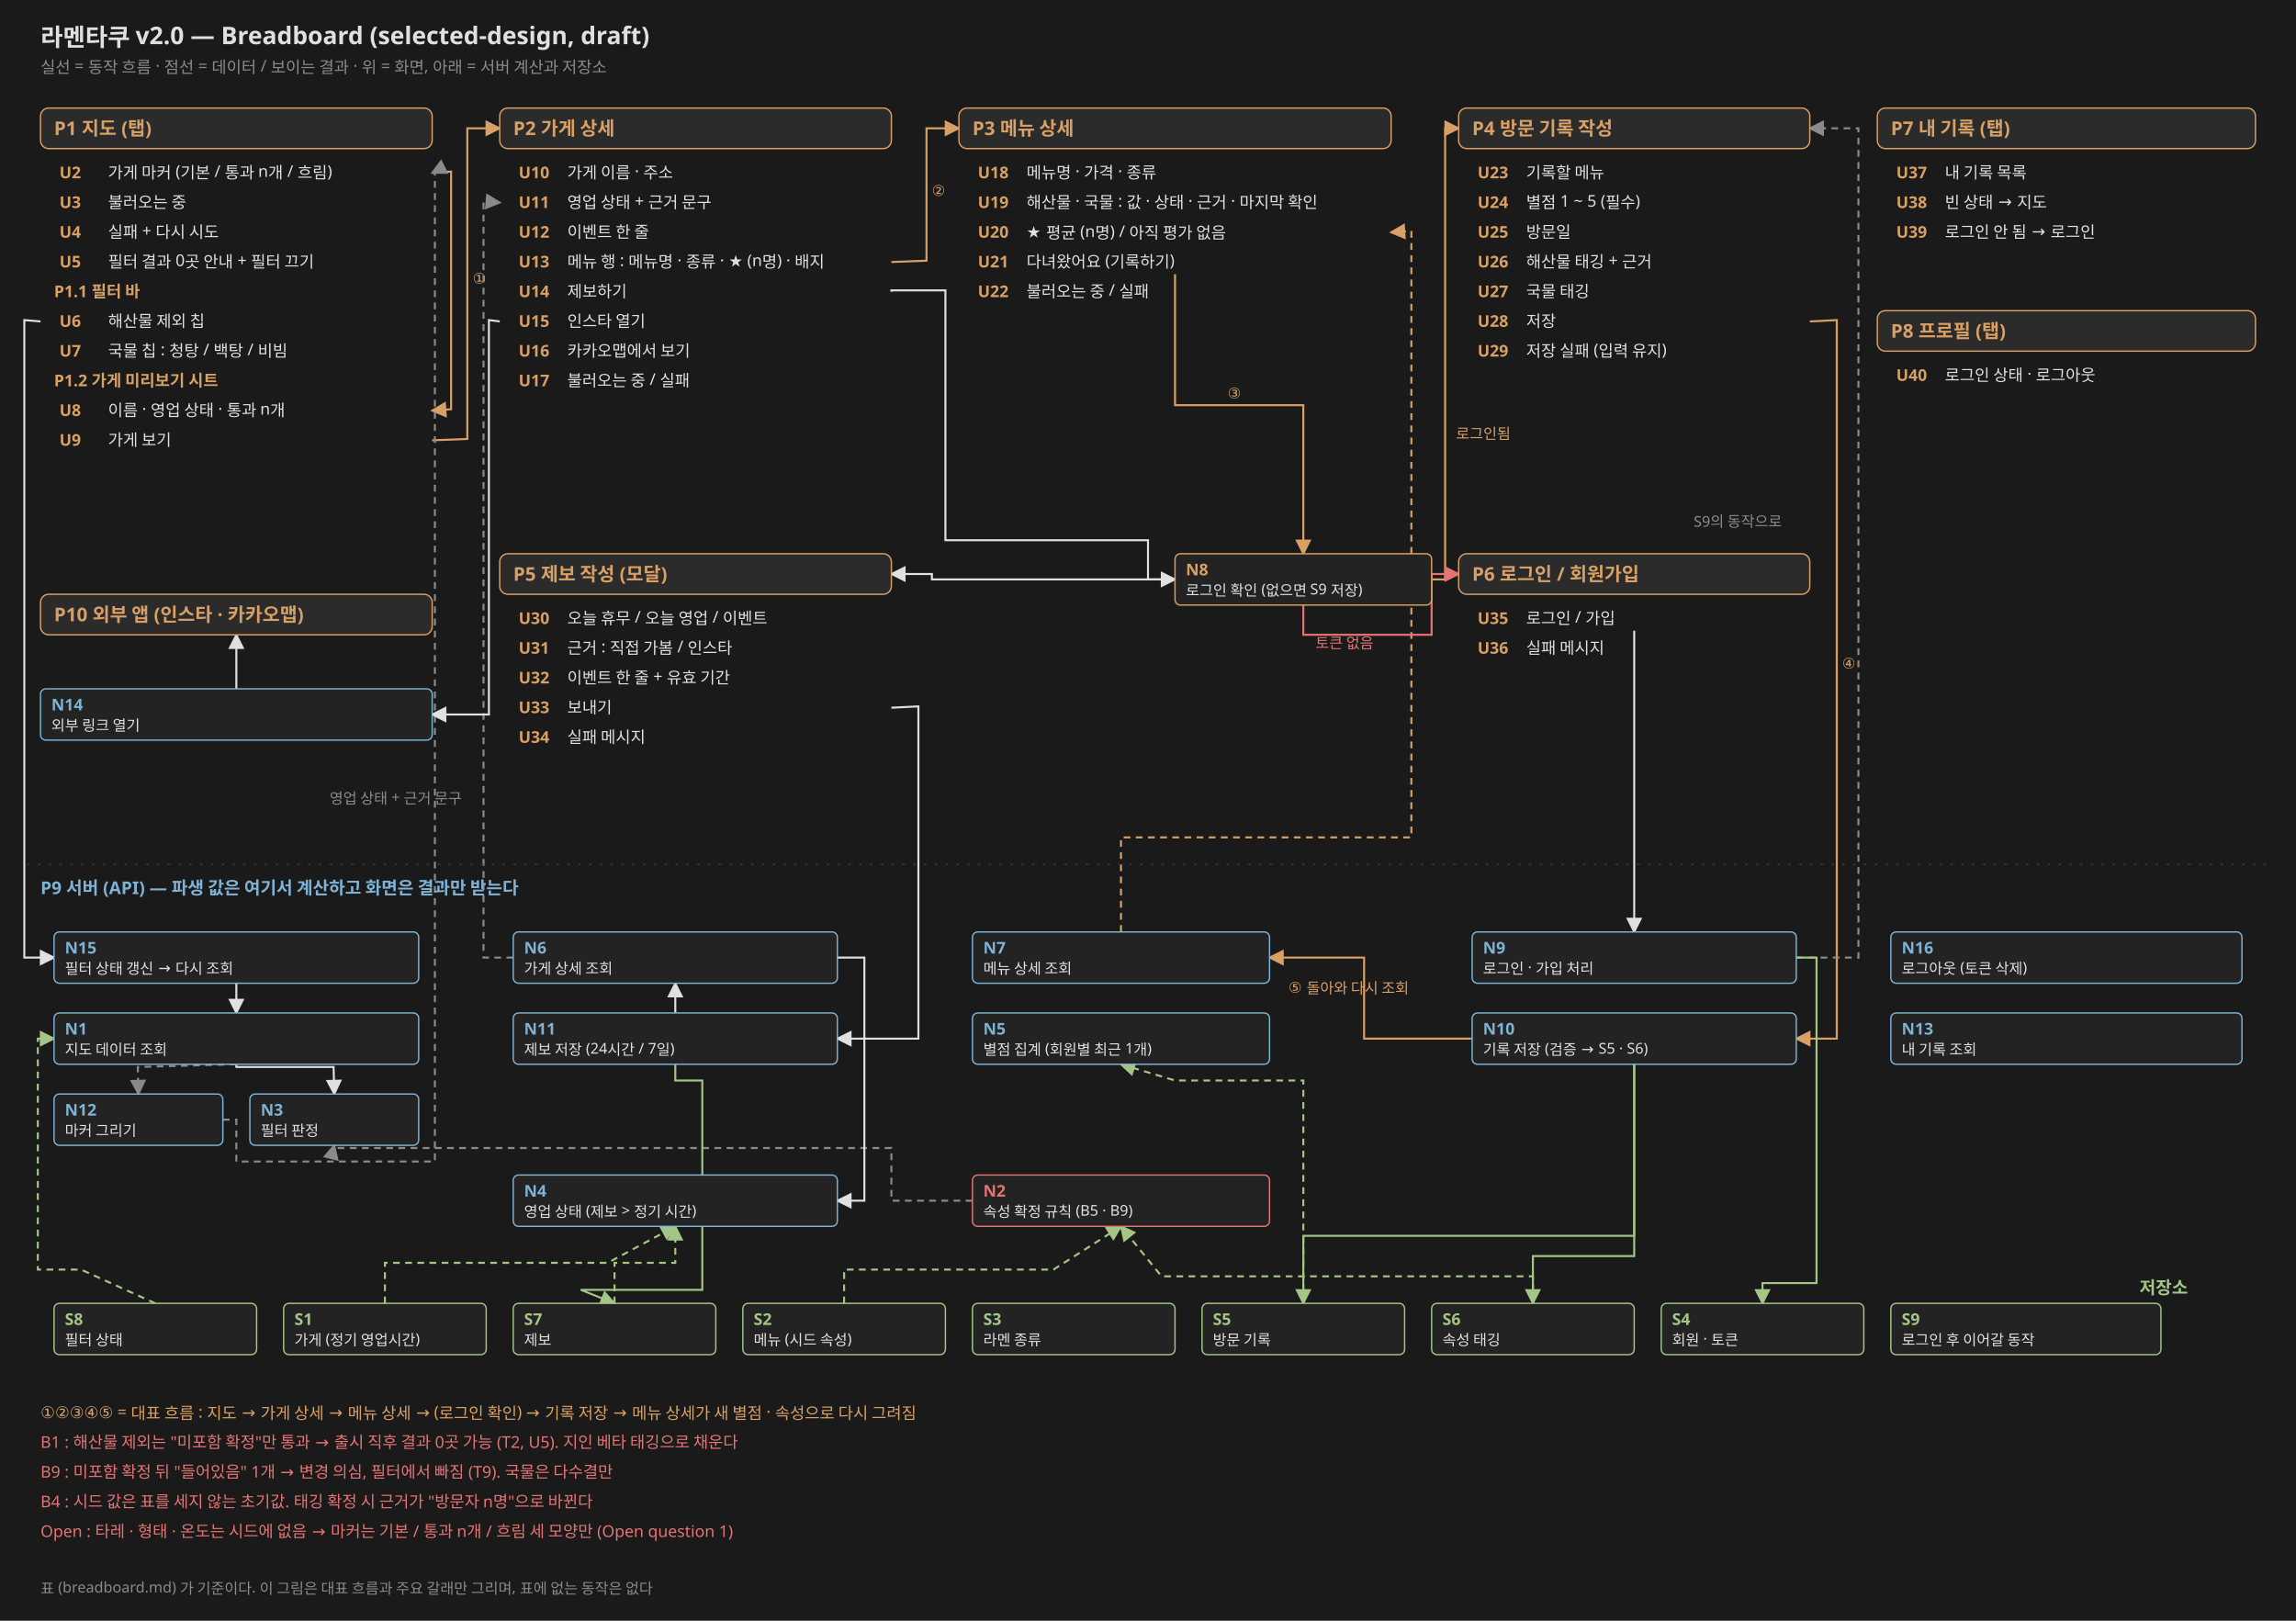
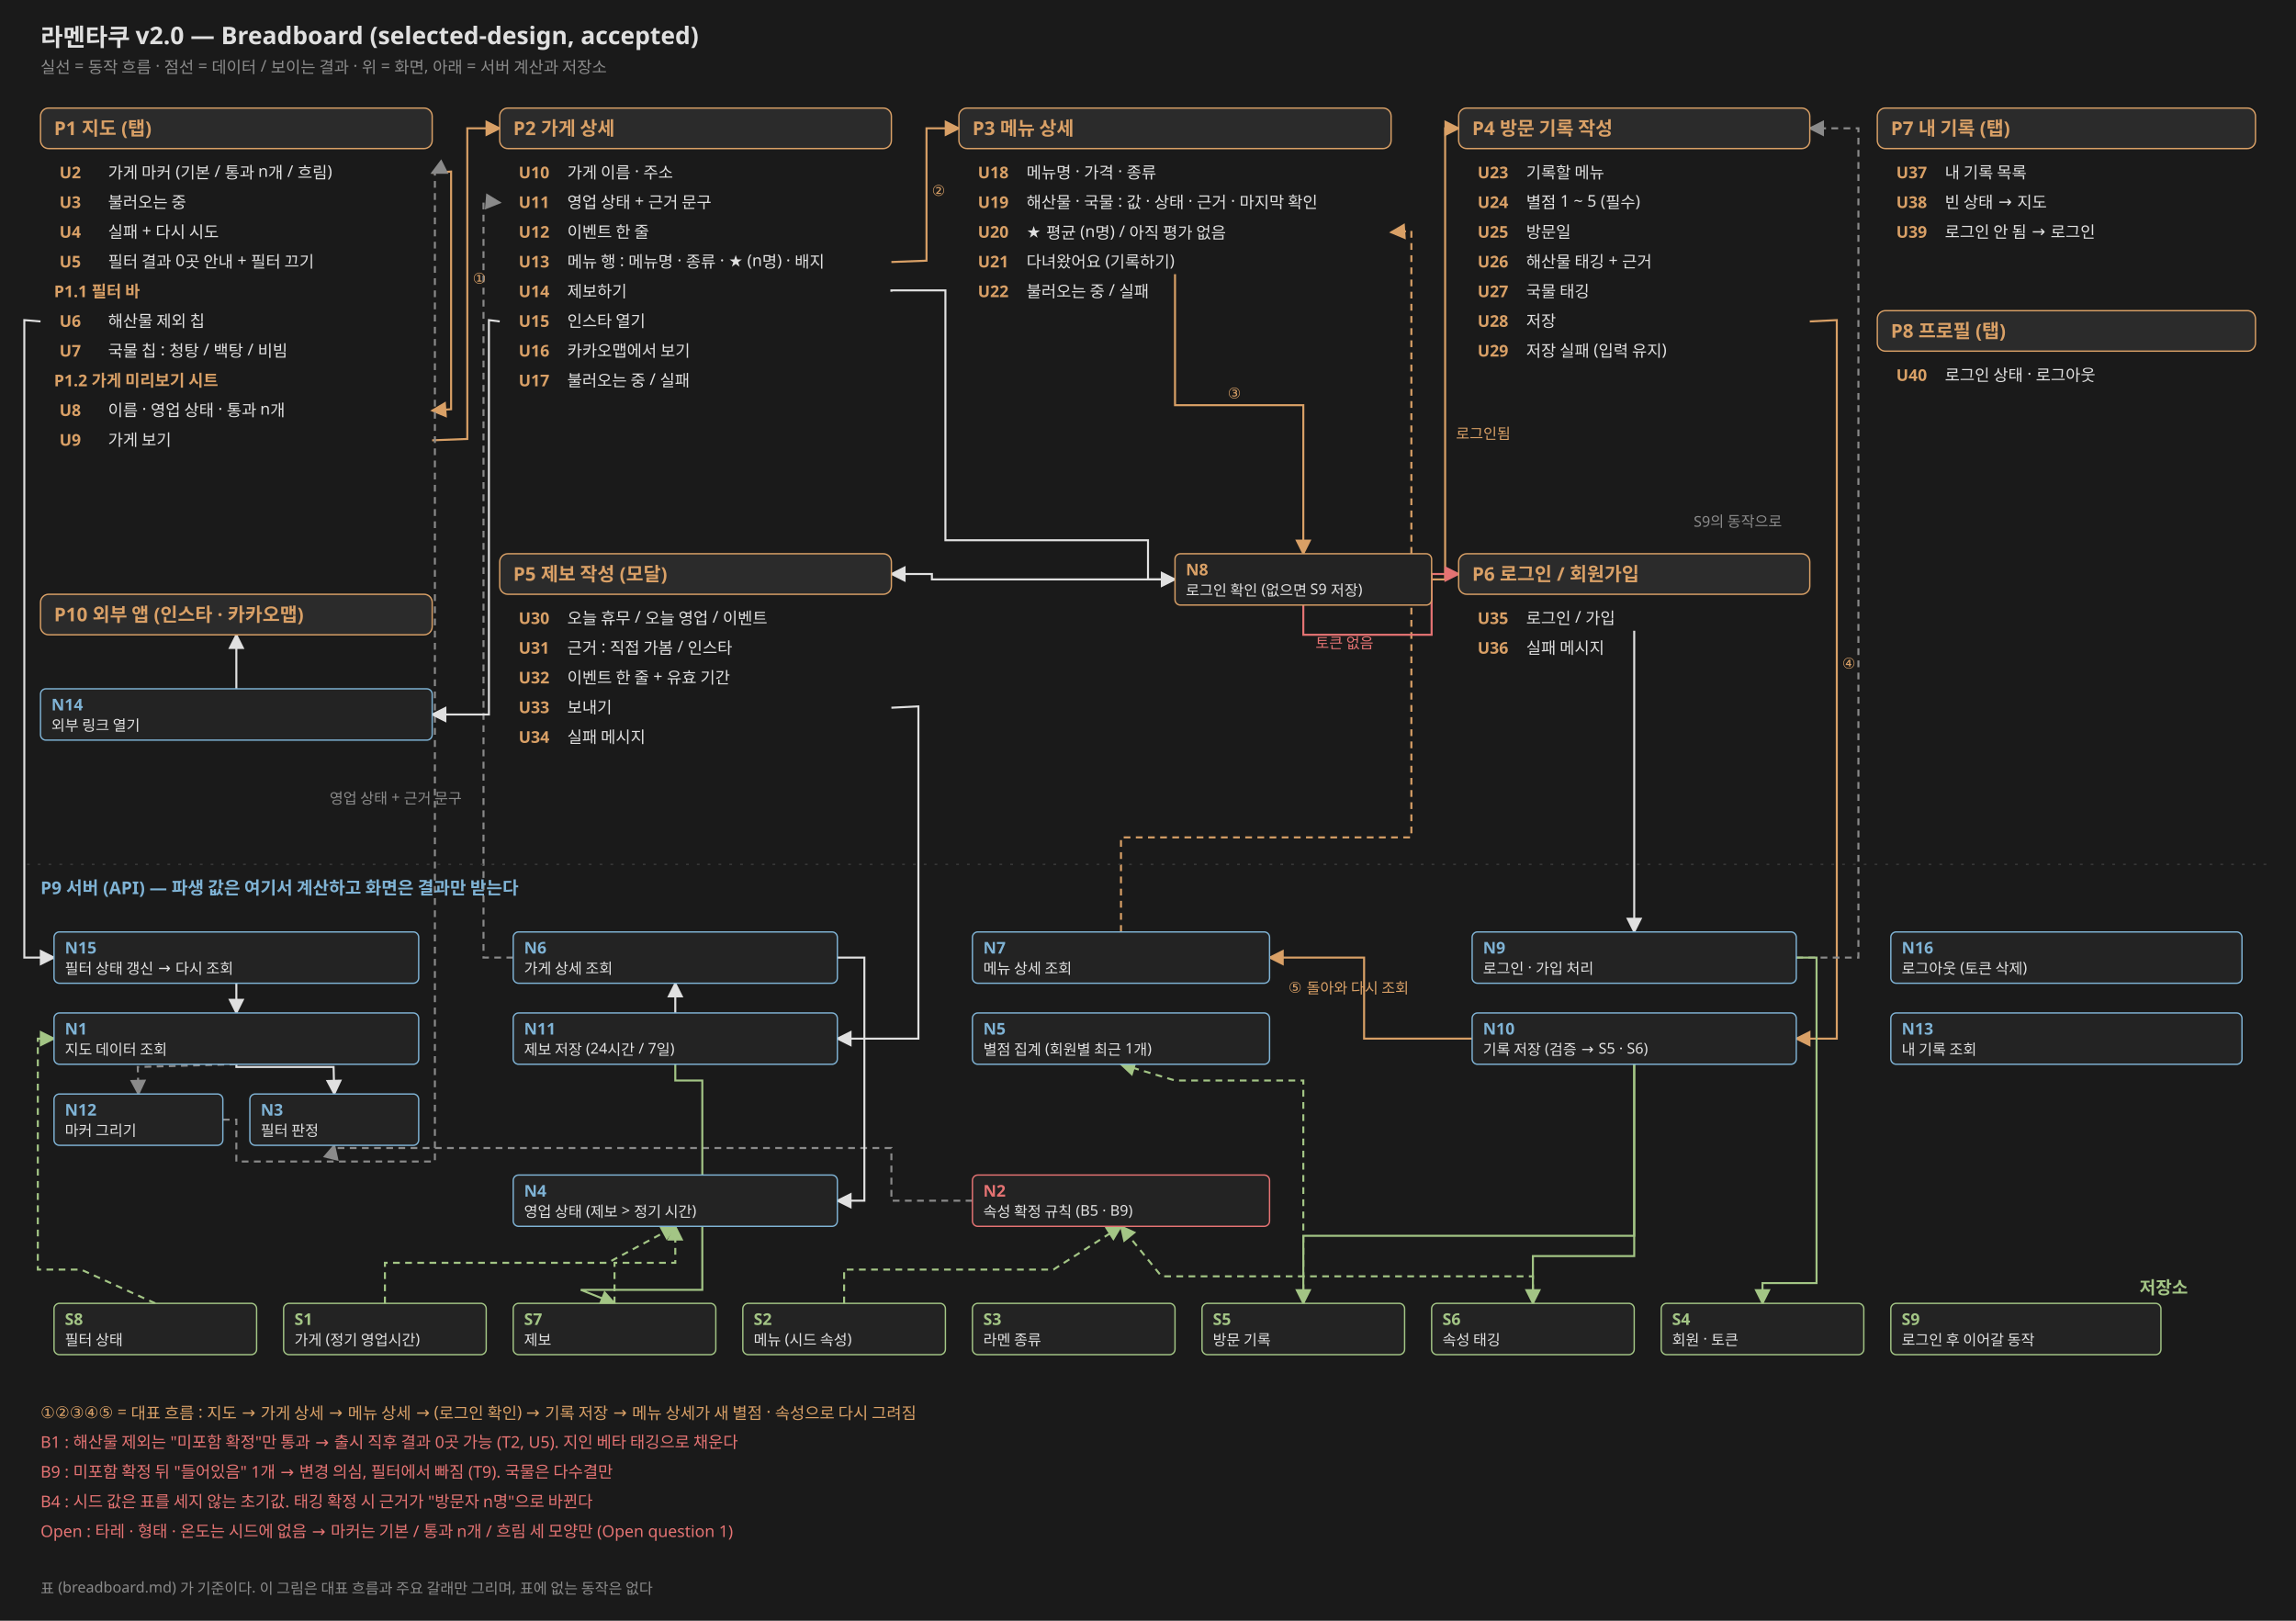
<svg xmlns="http://www.w3.org/2000/svg" width="1700" height="1200" viewBox="0 0 1700 1200" font-family="NanumSquareRound, Pretendard, sans-serif">
  <defs>
    <marker id="ahe0e0e0" markerWidth="8" markerHeight="8" refX="7" refY="4" orient="auto">
      <path d="M0,0 L8,4 L0,8 z" fill="#e0e0e0" />
    </marker>
    <marker id="ahde0e0e0" markerWidth="8" markerHeight="8" refX="7" refY="4" orient="auto">
      <path d="M0,0 L8,4 L0,8 z" fill="#e0e0e0" />
    </marker>
    <marker id="ah8a8a8a" markerWidth="8" markerHeight="8" refX="7" refY="4" orient="auto">
      <path d="M0,0 L8,4 L0,8 z" fill="#8a8a8a" />
    </marker>
    <marker id="ahd8a8a8a" markerWidth="8" markerHeight="8" refX="7" refY="4" orient="auto">
      <path d="M0,0 L8,4 L0,8 z" fill="#8a8a8a" />
    </marker>
    <marker id="ahd9a066" markerWidth="8" markerHeight="8" refX="7" refY="4" orient="auto">
      <path d="M0,0 L8,4 L0,8 z" fill="#d9a066" />
    </marker>
    <marker id="ahdd9a066" markerWidth="8" markerHeight="8" refX="7" refY="4" orient="auto">
      <path d="M0,0 L8,4 L0,8 z" fill="#d9a066" />
    </marker>
    <marker id="ah7fb3d5" markerWidth="8" markerHeight="8" refX="7" refY="4" orient="auto">
      <path d="M0,0 L8,4 L0,8 z" fill="#7fb3d5" />
    </marker>
    <marker id="ahd7fb3d5" markerWidth="8" markerHeight="8" refX="7" refY="4" orient="auto">
      <path d="M0,0 L8,4 L0,8 z" fill="#7fb3d5" />
    </marker>
    <marker id="aha3c585" markerWidth="8" markerHeight="8" refX="7" refY="4" orient="auto">
      <path d="M0,0 L8,4 L0,8 z" fill="#a3c585" />
    </marker>
    <marker id="ahda3c585" markerWidth="8" markerHeight="8" refX="7" refY="4" orient="auto">
      <path d="M0,0 L8,4 L0,8 z" fill="#a3c585" />
    </marker>
    <marker id="ahe57373" markerWidth="8" markerHeight="8" refX="7" refY="4" orient="auto">
      <path d="M0,0 L8,4 L0,8 z" fill="#e57373" />
    </marker>
    <marker id="ahde57373" markerWidth="8" markerHeight="8" refX="7" refY="4" orient="auto">
      <path d="M0,0 L8,4 L0,8 z" fill="#e57373" />
    </marker>
  </defs>
  <rect width="1700" height="1200" fill="#1a1a1a" />
-   <text x="30" y="34" font-size="18" fill="#e0e0e0" font-weight="bold" text-anchor="start">라멘타쿠 v2.0 — Breadboard (selected-design, draft)</text>
+   <text x="30" y="34" font-size="18" fill="#e0e0e0" font-weight="bold" text-anchor="start">라멘타쿠 v2.0 — Breadboard (selected-design, accepted)</text>
  <text x="30" y="54" font-size="12" fill="#8a8a8a" font-weight="normal" text-anchor="start">실선 = 동작 흐름 · 점선 = 데이터 / 보이는 결과 · 위 = 화면, 아래 = 서버 계산과 저장소</text>
  <polyline points="320,128.0 334,127 334,303 320,304.0" fill="none" stroke="#d9a066" stroke-width="1.5" marker-end="url(#ahd9a066)" />
  <polyline points="320,326.0 346,325 346,95 370,95.0" fill="none" stroke="#d9a066" stroke-width="1.5" marker-end="url(#ahd9a066)" />
  <polyline points="660,194.0 686,193 686,95 710,95.0" fill="none" stroke="#d9a066" stroke-width="1.5" marker-end="url(#ahd9a066)" />
  <polyline points="870.0,203 870,300 965,300 965.0,410" fill="none" stroke="#d9a066" stroke-width="1.5" marker-end="url(#ahd9a066)" />
  <polyline points="1060,429.0 1070,429 1070,95 1080,95.0" fill="none" stroke="#d9a066" stroke-width="1.5" marker-end="url(#ahd9a066)" />
  <polyline points="1340,238.0 1360,237 1360,769 1330,769.0" fill="none" stroke="#d9a066" stroke-width="1.5" marker-end="url(#ahd9a066)" />
  <polyline points="1090,769.0 1010,769 1010,709 940,709.0" fill="none" stroke="#d9a066" stroke-width="1.5" marker-end="url(#ahd9a066)" />
  <polyline points="830.0,690 830,620 1045,620 1045,171 1030,172.0" fill="none" stroke="#d9a066" stroke-width="1.5" stroke-dasharray="5 4" marker-end="url(#ahdd9a066)" />
  <polyline points="965.0,448 965,470 1060,470 1060,425 1080,425.0" fill="none" stroke="#e57373" stroke-width="1.5" marker-end="url(#ahe57373)" />
  <polyline points="1210.0,467 1210,660 1210.0,690" fill="none" stroke="#e0e0e0" stroke-width="1.5" marker-end="url(#ahe0e0e0)" />
  <polyline points="1330,709.0 1376,709 1376,95 1340,95.0" fill="none" stroke="#8a8a8a" stroke-width="1.5" stroke-dasharray="5 4" marker-end="url(#ahd8a8a8a)" />
  <polyline points="30,238.0 18,237 18,709 40,709.0" fill="none" stroke="#e0e0e0" stroke-width="1.5" marker-end="url(#ahe0e0e0)" />
  <polyline points="175.0,728 175.0,750" fill="none" stroke="#e0e0e0" stroke-width="1.5" marker-end="url(#ahe0e0e0)" />
  <polyline points="175.0,788 175,790 247,790 247.5,810" fill="none" stroke="#e0e0e0" stroke-width="1.5" marker-end="url(#ahe0e0e0)" />
  <polyline points="175.0,788 102,790 102.5,810" fill="none" stroke="#8a8a8a" stroke-width="1.5" stroke-dasharray="5 4" marker-end="url(#ahd8a8a8a)" />
  <polyline points="165,829.0 175,829 175,860 322,860 322,127 320,128.0" fill="none" stroke="#8a8a8a" stroke-width="1.5" stroke-dasharray="5 4" marker-end="url(#ahd8a8a8a)" />
  <polyline points="720,889.0 660,889 660,850 247,850 247.5,848" fill="none" stroke="#8a8a8a" stroke-width="1.5" stroke-dasharray="5 4" marker-end="url(#ahd8a8a8a)" />
  <polyline points="660,216.0 660,215 700,215 700,400 850,400 850,429 870,429.0" fill="none" stroke="#e0e0e0" stroke-width="1.5" marker-end="url(#ahe0e0e0)" />
  <polyline points="870,429.0 850,429 690,429 690,425 660,425.0" fill="none" stroke="#e0e0e0" stroke-width="1.5" marker-end="url(#ahe0e0e0)" />
  <polyline points="660,524.0 680,523 680,769 620,769.0" fill="none" stroke="#e0e0e0" stroke-width="1.5" marker-end="url(#ahe0e0e0)" />
  <polyline points="500.0,750 500.0,728" fill="none" stroke="#e0e0e0" stroke-width="1.5" marker-end="url(#ahe0e0e0)" />
  <polyline points="620,709.0 640,709 640,889 620,889.0" fill="none" stroke="#e0e0e0" stroke-width="1.5" marker-end="url(#ahe0e0e0)" />
  <polyline points="380,709.0 358,709 358,149 370,150.0" fill="none" stroke="#8a8a8a" stroke-width="1.5" stroke-dasharray="5 4" marker-end="url(#ahd8a8a8a)" />
  <polyline points="370,238.0 362,237 362,529 320,529.0" fill="none" stroke="#e0e0e0" stroke-width="1.5" marker-end="url(#ahe0e0e0)" />
  <polyline points="175.0,510 175.0,470" fill="none" stroke="#e0e0e0" stroke-width="1.5" marker-end="url(#ahe0e0e0)" />
  <polyline points="115.0,965 60,940 28,940 28,769 40,769.0" fill="none" stroke="#a3c585" stroke-width="1.5" stroke-dasharray="5 4" marker-end="url(#ahda3c585)" />
  <polyline points="285.0,965 285,935 450,935 500.0,908" fill="none" stroke="#a3c585" stroke-width="1.5" stroke-dasharray="5 4" marker-end="url(#ahda3c585)" />
  <polyline points="455.0,965 455,935 500,935 500.0,908" fill="none" stroke="#a3c585" stroke-width="1.5" stroke-dasharray="5 4" marker-end="url(#ahda3c585)" />
  <polyline points="500.0,788 500,800 520,800 520,955 430,955 455.0,965" fill="none" stroke="#a3c585" stroke-width="1.5" marker-end="url(#aha3c585)" />
  <polyline points="625.0,965 625,940 780,940 830.0,908" fill="none" stroke="#a3c585" stroke-width="1.5" stroke-dasharray="5 4" marker-end="url(#ahda3c585)" />
  <polyline points="1135.0,965 1135,945 860,945 830.0,908" fill="none" stroke="#a3c585" stroke-width="1.5" stroke-dasharray="5 4" marker-end="url(#ahda3c585)" />
  <polyline points="965.0,965 965,800 870,800 830.0,788" fill="none" stroke="#a3c585" stroke-width="1.5" stroke-dasharray="5 4" marker-end="url(#ahda3c585)" />
  <polyline points="1210.0,788 1210,915 965,915 965.0,965" fill="none" stroke="#a3c585" stroke-width="1.5" marker-end="url(#aha3c585)" />
  <polyline points="1210.0,788 1210,930 1135,930 1135.0,965" fill="none" stroke="#a3c585" stroke-width="1.5" marker-end="url(#aha3c585)" />
  <polyline points="1330,709.0 1345,709 1345,950 1305,950 1305.0,965" fill="none" stroke="#a3c585" stroke-width="1.5" marker-end="url(#aha3c585)" />
  <rect x="30" y="80" width="290" height="30" rx="6" fill="#2b2b2b" stroke="#d9a066" />
  <rect x="370" y="80" width="290" height="30" rx="6" fill="#2b2b2b" stroke="#d9a066" />
  <rect x="710" y="80" width="320" height="30" rx="6" fill="#2b2b2b" stroke="#d9a066" />
  <rect x="1080" y="80" width="260" height="30" rx="6" fill="#2b2b2b" stroke="#d9a066" />
  <rect x="1390" y="80" width="280" height="30" rx="6" fill="#2b2b2b" stroke="#d9a066" />
  <rect x="1390" y="230" width="280" height="30" rx="6" fill="#2b2b2b" stroke="#d9a066" />
  <rect x="370" y="410" width="290" height="30" rx="6" fill="#2b2b2b" stroke="#d9a066" />
  <rect x="1080" y="410" width="260" height="30" rx="6" fill="#2b2b2b" stroke="#d9a066" />
  <rect x="30" y="440" width="290" height="30" rx="6" fill="#2b2b2b" stroke="#d9a066" />
  <rect x="870" y="410" width="190" height="38" rx="4" fill="#232323" stroke="#d9a066" />
  <rect x="30" y="510" width="290" height="38" rx="4" fill="#232323" stroke="#7fb3d5" />
  <line x1="20" y1="640" x2="1680" y2="640" stroke="#3a3a3a" stroke-dasharray="2 6" />
  <rect x="40" y="690" width="270" height="38" rx="4" fill="#232323" stroke="#7fb3d5" />
  <rect x="40" y="750" width="270" height="38" rx="4" fill="#232323" stroke="#7fb3d5" />
  <rect x="40" y="810" width="125" height="38" rx="4" fill="#232323" stroke="#7fb3d5" />
  <rect x="185" y="810" width="125" height="38" rx="4" fill="#232323" stroke="#7fb3d5" />
  <rect x="380" y="690" width="240" height="38" rx="4" fill="#232323" stroke="#7fb3d5" />
  <rect x="380" y="750" width="240" height="38" rx="4" fill="#232323" stroke="#7fb3d5" />
  <rect x="380" y="870" width="240" height="38" rx="4" fill="#232323" stroke="#7fb3d5" />
  <rect x="720" y="690" width="220" height="38" rx="4" fill="#232323" stroke="#7fb3d5" />
  <rect x="720" y="750" width="220" height="38" rx="4" fill="#232323" stroke="#7fb3d5" />
  <rect x="720" y="870" width="220" height="38" rx="4" fill="#232323" stroke="#e57373" />
  <rect x="1090" y="690" width="240" height="38" rx="4" fill="#232323" stroke="#7fb3d5" />
  <rect x="1090" y="750" width="240" height="38" rx="4" fill="#232323" stroke="#7fb3d5" />
  <rect x="1400" y="690" width="260" height="38" rx="4" fill="#232323" stroke="#7fb3d5" />
  <rect x="1400" y="750" width="260" height="38" rx="4" fill="#232323" stroke="#7fb3d5" />
  <rect x="40" y="965" width="150" height="38" rx="4" fill="#232323" stroke="#a3c585" />
  <rect x="210" y="965" width="150" height="38" rx="4" fill="#232323" stroke="#a3c585" />
  <rect x="380" y="965" width="150" height="38" rx="4" fill="#232323" stroke="#a3c585" />
  <rect x="550" y="965" width="150" height="38" rx="4" fill="#232323" stroke="#a3c585" />
  <rect x="720" y="965" width="150" height="38" rx="4" fill="#232323" stroke="#a3c585" />
  <rect x="890" y="965" width="150" height="38" rx="4" fill="#232323" stroke="#a3c585" />
  <rect x="1060" y="965" width="150" height="38" rx="4" fill="#232323" stroke="#a3c585" />
  <rect x="1230" y="965" width="150" height="38" rx="4" fill="#232323" stroke="#a3c585" />
  <rect x="1400" y="965" width="200" height="38" rx="4" fill="#232323" stroke="#a3c585" />
  <text x="40" y="100" font-size="14" fill="#d9a066" font-weight="bold" text-anchor="start">P1  지도 (탭)</text>
  <text x="44" y="132" font-size="12" fill="#d9a066" font-weight="bold" text-anchor="start">U2</text>
  <text x="80" y="132" font-size="12" fill="#e0e0e0" font-weight="normal" text-anchor="start">가게 마커 (기본 / 통과 n개 / 흐림)</text>
  <text x="44" y="154" font-size="12" fill="#d9a066" font-weight="bold" text-anchor="start">U3</text>
  <text x="80" y="154" font-size="12" fill="#e0e0e0" font-weight="normal" text-anchor="start">불러오는 중</text>
  <text x="44" y="176" font-size="12" fill="#d9a066" font-weight="bold" text-anchor="start">U4</text>
  <text x="80" y="176" font-size="12" fill="#e0e0e0" font-weight="normal" text-anchor="start">실패 + 다시 시도</text>
  <text x="44" y="198" font-size="12" fill="#d9a066" font-weight="bold" text-anchor="start">U5</text>
  <text x="80" y="198" font-size="12" fill="#e0e0e0" font-weight="normal" text-anchor="start">필터 결과 0곳 안내 + 필터 끄기</text>
  <text x="40" y="220" font-size="12" fill="#d9a066" font-weight="bold" text-anchor="start">P1.1  필터 바</text>
  <text x="44" y="242" font-size="12" fill="#d9a066" font-weight="bold" text-anchor="start">U6</text>
  <text x="80" y="242" font-size="12" fill="#e0e0e0" font-weight="normal" text-anchor="start">해산물 제외 칩</text>
  <text x="44" y="264" font-size="12" fill="#d9a066" font-weight="bold" text-anchor="start">U7</text>
  <text x="80" y="264" font-size="12" fill="#e0e0e0" font-weight="normal" text-anchor="start">국물 칩 : 청탕 / 백탕 / 비빔</text>
  <text x="40" y="286" font-size="12" fill="#d9a066" font-weight="bold" text-anchor="start">P1.2  가게 미리보기 시트</text>
  <text x="44" y="308" font-size="12" fill="#d9a066" font-weight="bold" text-anchor="start">U8</text>
  <text x="80" y="308" font-size="12" fill="#e0e0e0" font-weight="normal" text-anchor="start">이름 · 영업 상태 · 통과 n개</text>
  <text x="44" y="330" font-size="12" fill="#d9a066" font-weight="bold" text-anchor="start">U9</text>
  <text x="80" y="330" font-size="12" fill="#e0e0e0" font-weight="normal" text-anchor="start">가게 보기</text>
  <text x="380" y="100" font-size="14" fill="#d9a066" font-weight="bold" text-anchor="start">P2  가게 상세</text>
  <text x="384" y="132" font-size="12" fill="#d9a066" font-weight="bold" text-anchor="start">U10</text>
  <text x="420" y="132" font-size="12" fill="#e0e0e0" font-weight="normal" text-anchor="start">가게 이름 · 주소</text>
  <text x="384" y="154" font-size="12" fill="#d9a066" font-weight="bold" text-anchor="start">U11</text>
  <text x="420" y="154" font-size="12" fill="#e0e0e0" font-weight="normal" text-anchor="start">영업 상태 + 근거 문구</text>
  <text x="384" y="176" font-size="12" fill="#d9a066" font-weight="bold" text-anchor="start">U12</text>
  <text x="420" y="176" font-size="12" fill="#e0e0e0" font-weight="normal" text-anchor="start">이벤트 한 줄</text>
  <text x="384" y="198" font-size="12" fill="#d9a066" font-weight="bold" text-anchor="start">U13</text>
  <text x="420" y="198" font-size="12" fill="#e0e0e0" font-weight="normal" text-anchor="start">메뉴 행 : 메뉴명 · 종류 · ★ (n명) · 배지</text>
  <text x="384" y="220" font-size="12" fill="#d9a066" font-weight="bold" text-anchor="start">U14</text>
  <text x="420" y="220" font-size="12" fill="#e0e0e0" font-weight="normal" text-anchor="start">제보하기</text>
  <text x="384" y="242" font-size="12" fill="#d9a066" font-weight="bold" text-anchor="start">U15</text>
  <text x="420" y="242" font-size="12" fill="#e0e0e0" font-weight="normal" text-anchor="start">인스타 열기</text>
  <text x="384" y="264" font-size="12" fill="#d9a066" font-weight="bold" text-anchor="start">U16</text>
  <text x="420" y="264" font-size="12" fill="#e0e0e0" font-weight="normal" text-anchor="start">카카오맵에서 보기</text>
  <text x="384" y="286" font-size="12" fill="#d9a066" font-weight="bold" text-anchor="start">U17</text>
  <text x="420" y="286" font-size="12" fill="#e0e0e0" font-weight="normal" text-anchor="start">불러오는 중 / 실패</text>
  <text x="720" y="100" font-size="14" fill="#d9a066" font-weight="bold" text-anchor="start">P3  메뉴 상세</text>
  <text x="724" y="132" font-size="12" fill="#d9a066" font-weight="bold" text-anchor="start">U18</text>
  <text x="760" y="132" font-size="12" fill="#e0e0e0" font-weight="normal" text-anchor="start">메뉴명 · 가격 · 종류</text>
  <text x="724" y="154" font-size="12" fill="#d9a066" font-weight="bold" text-anchor="start">U19</text>
  <text x="760" y="154" font-size="12" fill="#e0e0e0" font-weight="normal" text-anchor="start">해산물 · 국물 : 값 · 상태 · 근거 · 마지막 확인</text>
  <text x="724" y="176" font-size="12" fill="#d9a066" font-weight="bold" text-anchor="start">U20</text>
  <text x="760" y="176" font-size="12" fill="#e0e0e0" font-weight="normal" text-anchor="start">★ 평균 (n명) / 아직 평가 없음</text>
  <text x="724" y="198" font-size="12" fill="#d9a066" font-weight="bold" text-anchor="start">U21</text>
  <text x="760" y="198" font-size="12" fill="#e0e0e0" font-weight="normal" text-anchor="start">다녀왔어요 (기록하기)</text>
  <text x="724" y="220" font-size="12" fill="#d9a066" font-weight="bold" text-anchor="start">U22</text>
  <text x="760" y="220" font-size="12" fill="#e0e0e0" font-weight="normal" text-anchor="start">불러오는 중 / 실패</text>
  <text x="1090" y="100" font-size="14" fill="#d9a066" font-weight="bold" text-anchor="start">P4  방문 기록 작성</text>
  <text x="1094" y="132" font-size="12" fill="#d9a066" font-weight="bold" text-anchor="start">U23</text>
  <text x="1130" y="132" font-size="12" fill="#e0e0e0" font-weight="normal" text-anchor="start">기록할 메뉴</text>
  <text x="1094" y="154" font-size="12" fill="#d9a066" font-weight="bold" text-anchor="start">U24</text>
  <text x="1130" y="154" font-size="12" fill="#e0e0e0" font-weight="normal" text-anchor="start">별점 1 ~ 5 (필수)</text>
  <text x="1094" y="176" font-size="12" fill="#d9a066" font-weight="bold" text-anchor="start">U25</text>
  <text x="1130" y="176" font-size="12" fill="#e0e0e0" font-weight="normal" text-anchor="start">방문일</text>
  <text x="1094" y="198" font-size="12" fill="#d9a066" font-weight="bold" text-anchor="start">U26</text>
  <text x="1130" y="198" font-size="12" fill="#e0e0e0" font-weight="normal" text-anchor="start">해산물 태깅 + 근거</text>
  <text x="1094" y="220" font-size="12" fill="#d9a066" font-weight="bold" text-anchor="start">U27</text>
  <text x="1130" y="220" font-size="12" fill="#e0e0e0" font-weight="normal" text-anchor="start">국물 태깅</text>
  <text x="1094" y="242" font-size="12" fill="#d9a066" font-weight="bold" text-anchor="start">U28</text>
  <text x="1130" y="242" font-size="12" fill="#e0e0e0" font-weight="normal" text-anchor="start">저장</text>
  <text x="1094" y="264" font-size="12" fill="#d9a066" font-weight="bold" text-anchor="start">U29</text>
  <text x="1130" y="264" font-size="12" fill="#e0e0e0" font-weight="normal" text-anchor="start">저장 실패 (입력 유지)</text>
  <text x="1400" y="100" font-size="14" fill="#d9a066" font-weight="bold" text-anchor="start">P7  내 기록 (탭)</text>
  <text x="1404" y="132" font-size="12" fill="#d9a066" font-weight="bold" text-anchor="start">U37</text>
  <text x="1440" y="132" font-size="12" fill="#e0e0e0" font-weight="normal" text-anchor="start">내 기록 목록</text>
  <text x="1404" y="154" font-size="12" fill="#d9a066" font-weight="bold" text-anchor="start">U38</text>
  <text x="1440" y="154" font-size="12" fill="#e0e0e0" font-weight="normal" text-anchor="start">빈 상태 → 지도</text>
  <text x="1404" y="176" font-size="12" fill="#d9a066" font-weight="bold" text-anchor="start">U39</text>
  <text x="1440" y="176" font-size="12" fill="#e0e0e0" font-weight="normal" text-anchor="start">로그인 안 됨 → 로그인</text>
  <text x="1400" y="250" font-size="14" fill="#d9a066" font-weight="bold" text-anchor="start">P8  프로필 (탭)</text>
  <text x="1404" y="282" font-size="12" fill="#d9a066" font-weight="bold" text-anchor="start">U40</text>
  <text x="1440" y="282" font-size="12" fill="#e0e0e0" font-weight="normal" text-anchor="start">로그인 상태 · 로그아웃</text>
  <text x="380" y="430" font-size="14" fill="#d9a066" font-weight="bold" text-anchor="start">P5  제보 작성 (모달)</text>
  <text x="384" y="462" font-size="12" fill="#d9a066" font-weight="bold" text-anchor="start">U30</text>
  <text x="420" y="462" font-size="12" fill="#e0e0e0" font-weight="normal" text-anchor="start">오늘 휴무 / 오늘 영업 / 이벤트</text>
  <text x="384" y="484" font-size="12" fill="#d9a066" font-weight="bold" text-anchor="start">U31</text>
  <text x="420" y="484" font-size="12" fill="#e0e0e0" font-weight="normal" text-anchor="start">근거 : 직접 가봄 / 인스타</text>
  <text x="384" y="506" font-size="12" fill="#d9a066" font-weight="bold" text-anchor="start">U32</text>
  <text x="420" y="506" font-size="12" fill="#e0e0e0" font-weight="normal" text-anchor="start">이벤트 한 줄 + 유효 기간</text>
  <text x="384" y="528" font-size="12" fill="#d9a066" font-weight="bold" text-anchor="start">U33</text>
  <text x="420" y="528" font-size="12" fill="#e0e0e0" font-weight="normal" text-anchor="start">보내기</text>
  <text x="384" y="550" font-size="12" fill="#d9a066" font-weight="bold" text-anchor="start">U34</text>
  <text x="420" y="550" font-size="12" fill="#e0e0e0" font-weight="normal" text-anchor="start">실패 메시지</text>
  <text x="1090" y="430" font-size="14" fill="#d9a066" font-weight="bold" text-anchor="start">P6  로그인 / 회원가입</text>
  <text x="1094" y="462" font-size="12" fill="#d9a066" font-weight="bold" text-anchor="start">U35</text>
  <text x="1130" y="462" font-size="12" fill="#e0e0e0" font-weight="normal" text-anchor="start">로그인 / 가입</text>
  <text x="1094" y="484" font-size="12" fill="#d9a066" font-weight="bold" text-anchor="start">U36</text>
  <text x="1130" y="484" font-size="12" fill="#e0e0e0" font-weight="normal" text-anchor="start">실패 메시지</text>
  <text x="40" y="460" font-size="14" fill="#d9a066" font-weight="bold" text-anchor="start">P10  외부 앱 (인스타 · 카카오맵)</text>
  <text x="878" y="426" font-size="12" fill="#d9a066" font-weight="bold" text-anchor="start">N8</text>
  <text x="878" y="441" font-size="11" fill="#e0e0e0" font-weight="normal" text-anchor="start">로그인 확인 (없으면 S9 저장)</text>
  <text x="38" y="526" font-size="12" fill="#7fb3d5" font-weight="bold" text-anchor="start">N14</text>
  <text x="38" y="541" font-size="11" fill="#e0e0e0" font-weight="normal" text-anchor="start">외부 링크 열기</text>
  <text x="30" y="662" font-size="13" fill="#7fb3d5" font-weight="bold" text-anchor="start">P9 서버 (API) — 파생 값은 여기서 계산하고 화면은 결과만 받는다</text>
  <text x="48" y="706" font-size="12" fill="#7fb3d5" font-weight="bold" text-anchor="start">N15</text>
  <text x="48" y="721" font-size="11" fill="#e0e0e0" font-weight="normal" text-anchor="start">필터 상태 갱신 → 다시 조회</text>
  <text x="48" y="766" font-size="12" fill="#7fb3d5" font-weight="bold" text-anchor="start">N1</text>
  <text x="48" y="781" font-size="11" fill="#e0e0e0" font-weight="normal" text-anchor="start">지도 데이터 조회</text>
  <text x="48" y="826" font-size="12" fill="#7fb3d5" font-weight="bold" text-anchor="start">N12</text>
  <text x="48" y="841" font-size="11" fill="#e0e0e0" font-weight="normal" text-anchor="start">마커 그리기</text>
  <text x="193" y="826" font-size="12" fill="#7fb3d5" font-weight="bold" text-anchor="start">N3</text>
  <text x="193" y="841" font-size="11" fill="#e0e0e0" font-weight="normal" text-anchor="start">필터 판정</text>
  <text x="388" y="706" font-size="12" fill="#7fb3d5" font-weight="bold" text-anchor="start">N6</text>
  <text x="388" y="721" font-size="11" fill="#e0e0e0" font-weight="normal" text-anchor="start">가게 상세 조회</text>
  <text x="388" y="766" font-size="12" fill="#7fb3d5" font-weight="bold" text-anchor="start">N11</text>
  <text x="388" y="781" font-size="11" fill="#e0e0e0" font-weight="normal" text-anchor="start">제보 저장 (24시간 / 7일)</text>
  <text x="388" y="886" font-size="12" fill="#7fb3d5" font-weight="bold" text-anchor="start">N4</text>
  <text x="388" y="901" font-size="11" fill="#e0e0e0" font-weight="normal" text-anchor="start">영업 상태 (제보 &gt; 정기 시간)</text>
  <text x="728" y="706" font-size="12" fill="#7fb3d5" font-weight="bold" text-anchor="start">N7</text>
  <text x="728" y="721" font-size="11" fill="#e0e0e0" font-weight="normal" text-anchor="start">메뉴 상세 조회</text>
  <text x="728" y="766" font-size="12" fill="#7fb3d5" font-weight="bold" text-anchor="start">N5</text>
  <text x="728" y="781" font-size="11" fill="#e0e0e0" font-weight="normal" text-anchor="start">별점 집계 (회원별 최근 1개)</text>
  <text x="728" y="886" font-size="12" fill="#e57373" font-weight="bold" text-anchor="start">N2</text>
  <text x="728" y="901" font-size="11" fill="#e0e0e0" font-weight="normal" text-anchor="start">속성 확정 규칙 (B5 · B9)</text>
  <text x="1098" y="706" font-size="12" fill="#7fb3d5" font-weight="bold" text-anchor="start">N9</text>
  <text x="1098" y="721" font-size="11" fill="#e0e0e0" font-weight="normal" text-anchor="start">로그인 · 가입 처리</text>
  <text x="1098" y="766" font-size="12" fill="#7fb3d5" font-weight="bold" text-anchor="start">N10</text>
  <text x="1098" y="781" font-size="11" fill="#e0e0e0" font-weight="normal" text-anchor="start">기록 저장 (검증 → S5 · S6)</text>
  <text x="1408" y="706" font-size="12" fill="#7fb3d5" font-weight="bold" text-anchor="start">N16</text>
  <text x="1408" y="721" font-size="11" fill="#e0e0e0" font-weight="normal" text-anchor="start">로그아웃 (토큰 삭제)</text>
  <text x="1408" y="766" font-size="12" fill="#7fb3d5" font-weight="bold" text-anchor="start">N13</text>
  <text x="1408" y="781" font-size="11" fill="#e0e0e0" font-weight="normal" text-anchor="start">내 기록 조회</text>
  <text x="1620" y="958" font-size="13" fill="#a3c585" font-weight="bold" text-anchor="end">저장소</text>
  <text x="48" y="981" font-size="12" fill="#a3c585" font-weight="bold" text-anchor="start">S8</text>
  <text x="48" y="996" font-size="11" fill="#e0e0e0" font-weight="normal" text-anchor="start">필터 상태</text>
  <text x="218" y="981" font-size="12" fill="#a3c585" font-weight="bold" text-anchor="start">S1</text>
  <text x="218" y="996" font-size="11" fill="#e0e0e0" font-weight="normal" text-anchor="start">가게 (정기 영업시간)</text>
  <text x="388" y="981" font-size="12" fill="#a3c585" font-weight="bold" text-anchor="start">S7</text>
  <text x="388" y="996" font-size="11" fill="#e0e0e0" font-weight="normal" text-anchor="start">제보</text>
  <text x="558" y="981" font-size="12" fill="#a3c585" font-weight="bold" text-anchor="start">S2</text>
  <text x="558" y="996" font-size="11" fill="#e0e0e0" font-weight="normal" text-anchor="start">메뉴 (시드 속성)</text>
  <text x="728" y="981" font-size="12" fill="#a3c585" font-weight="bold" text-anchor="start">S3</text>
  <text x="728" y="996" font-size="11" fill="#e0e0e0" font-weight="normal" text-anchor="start">라멘 종류</text>
  <text x="898" y="981" font-size="12" fill="#a3c585" font-weight="bold" text-anchor="start">S5</text>
  <text x="898" y="996" font-size="11" fill="#e0e0e0" font-weight="normal" text-anchor="start">방문 기록</text>
  <text x="1068" y="981" font-size="12" fill="#a3c585" font-weight="bold" text-anchor="start">S6</text>
  <text x="1068" y="996" font-size="11" fill="#e0e0e0" font-weight="normal" text-anchor="start">속성 태깅</text>
  <text x="1238" y="981" font-size="12" fill="#a3c585" font-weight="bold" text-anchor="start">S4</text>
  <text x="1238" y="996" font-size="11" fill="#e0e0e0" font-weight="normal" text-anchor="start">회원 · 토큰</text>
  <text x="1408" y="981" font-size="12" fill="#a3c585" font-weight="bold" text-anchor="start">S9</text>
  <text x="1408" y="996" font-size="11" fill="#e0e0e0" font-weight="normal" text-anchor="start">로그인 후 이어갈 동작</text>
  <text x="350" y="210" font-size="11" fill="#d9a066" font-weight="normal" text-anchor="start">①</text>
  <text x="690" y="145" font-size="11" fill="#d9a066" font-weight="normal" text-anchor="start">②</text>
  <text x="909" y="295" font-size="11" fill="#d9a066" font-weight="normal" text-anchor="start">③</text>
  <text x="1078" y="325" font-size="11" fill="#d9a066" font-weight="normal" text-anchor="start">로그인됨</text>
  <text x="1364" y="495" font-size="11" fill="#d9a066" font-weight="normal" text-anchor="start">④</text>
  <text x="954" y="735" font-size="11" fill="#d9a066" font-weight="normal" text-anchor="start">⑤ 돌아와 다시 조회</text>
  <text x="974" y="480" font-size="11" fill="#e57373" font-weight="normal" text-anchor="start">토큰 없음</text>
  <text x="1254" y="390" font-size="11" fill="#8a8a8a" font-weight="normal" text-anchor="start">S9의 동작으로</text>
  <text x="244" y="595" font-size="11" fill="#8a8a8a" font-weight="normal" text-anchor="start">영업 상태 + 근거 문구</text>
  <text x="30" y="1050" font-size="12" fill="#d9a066" font-weight="normal" text-anchor="start">①②③④⑤ = 대표 흐름 : 지도 → 가게 상세 → 메뉴 상세 → (로그인 확인) → 기록 저장 → 메뉴 상세가 새 별점 · 속성으로 다시 그려짐</text>
  <text x="30" y="1072" font-size="12" fill="#e57373" font-weight="normal" text-anchor="start">B1 : 해산물 제외는 "미포함 확정"만 통과 → 출시 직후 결과 0곳 가능 (T2, U5). 지인 베타 태깅으로 채운다</text>
  <text x="30" y="1094" font-size="12" fill="#e57373" font-weight="normal" text-anchor="start">B9 : 미포함 확정 뒤 "들어있음" 1개 → 변경 의심, 필터에서 빠짐 (T9). 국물은 다수결만</text>
  <text x="30" y="1116" font-size="12" fill="#e57373" font-weight="normal" text-anchor="start">B4 : 시드 값은 표를 세지 않는 초기값. 태깅 확정 시 근거가 "방문자 n명"으로 바뀐다</text>
  <text x="30" y="1138" font-size="12" fill="#e57373" font-weight="normal" text-anchor="start">Open : 타레 · 형태 · 온도는 시드에 없음 → 마커는 기본 / 통과 n개 / 흐림 세 모양만 (Open question 1)</text>
  <text x="30" y="1180" font-size="11" fill="#8a8a8a" font-weight="normal" text-anchor="start">표 (breadboard.md) 가 기준이다. 이 그림은 대표 흐름과 주요 갈래만 그리며, 표에 없는 동작은 없다</text>
</svg>
